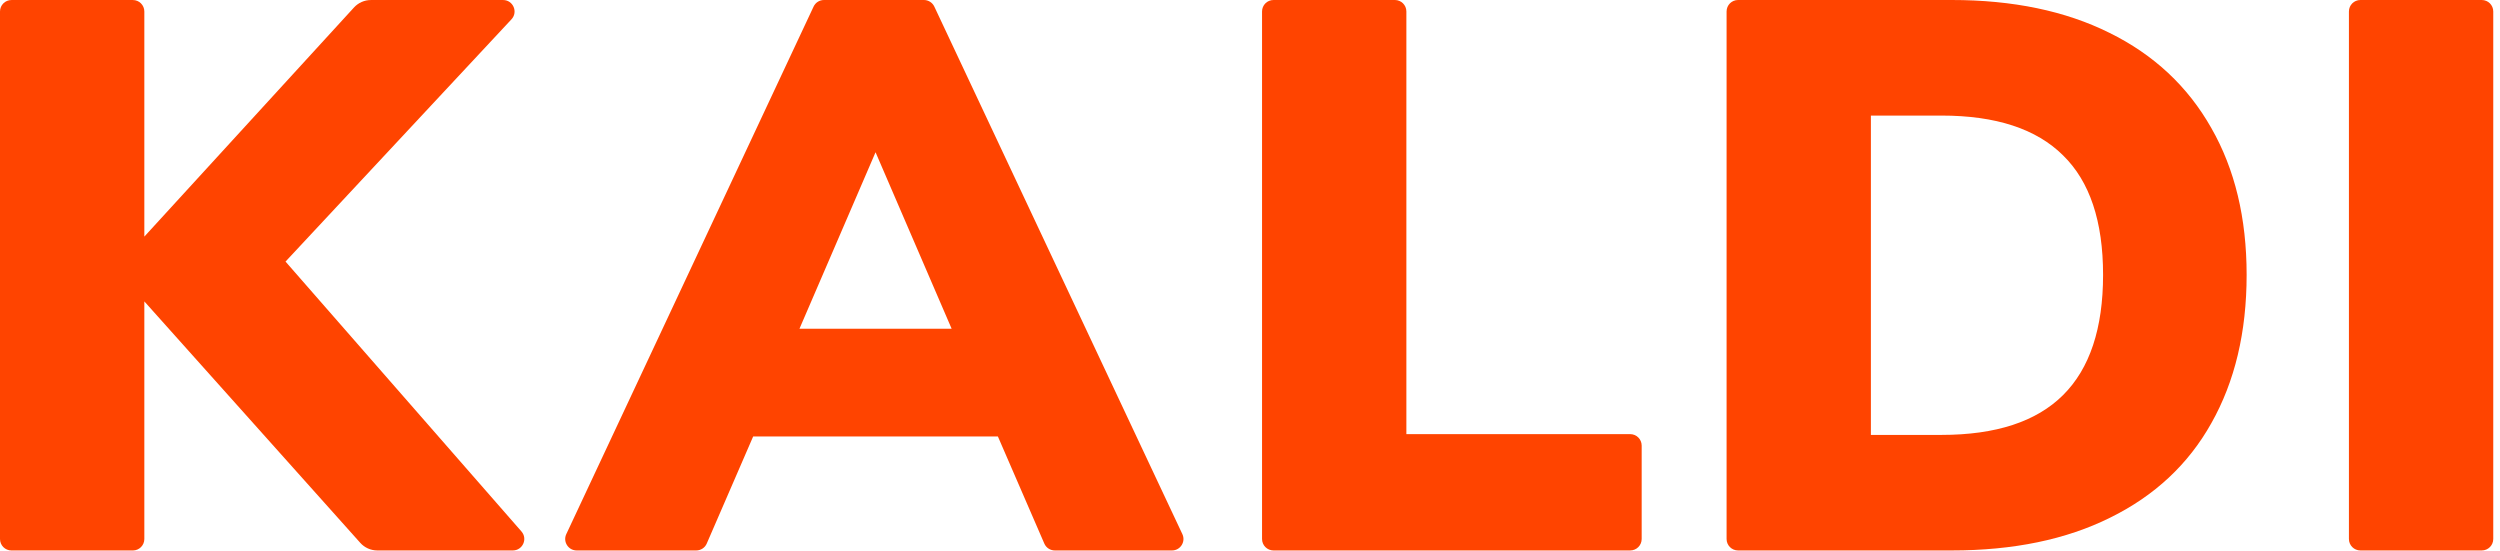
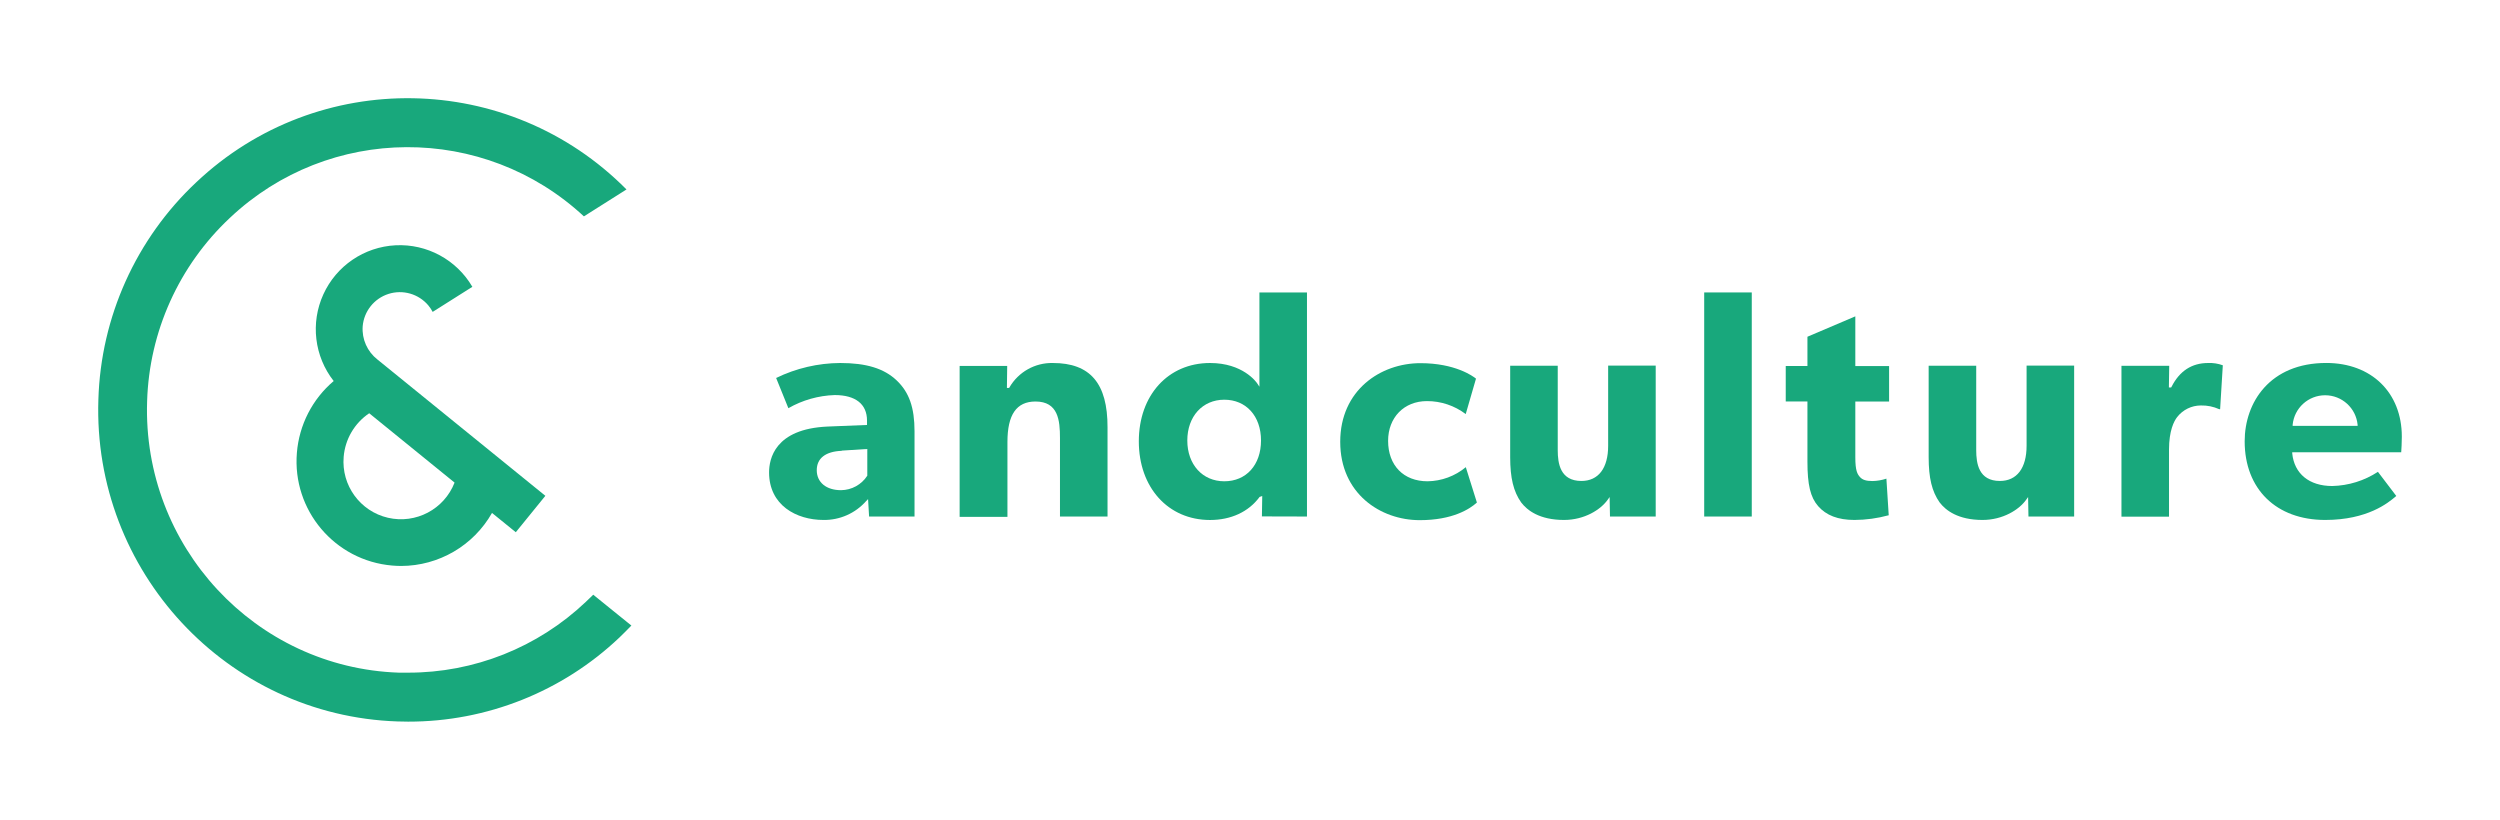
- <svg xmlns="http://www.w3.org/2000/svg" xmlns:xlink="http://www.w3.org/1999/xlink" viewBox="0 0 109 24">
-   <g transform="translate(-1470)">
-     <g style="mix-blend-mode:normal" transform="translate(1470)" fill="#f40">
-       <use xlink:href="#b" style="mix-blend-mode:normal" />
-       <use xlink:href="#c" style="mix-blend-mode:normal" />
-       <use xlink:href="#d" style="mix-blend-mode:normal" />
-       <use xlink:href="#e" style="mix-blend-mode:normal" />
-       <use xlink:href="#f" style="mix-blend-mode:normal" />
-     </g>
-   </g>
+ <svg xmlns="http://www.w3.org/2000/svg" id="Layer_1" data-name="Layer 1" viewBox="0 0 612.94 201">
  <defs>
-     <path id="b" d="M22.735 23.171c.283.323.053.829-.376.829h-5.907c-.285 0-.556-.121-.745-.333l-9.414-10.526v10.36c0 .276-.224.5-.5.5h-5.293c-.276 0-.5-.224-.5-.5v-23c0-.276.224-.5.5-.5h5.293c.276 0 .5.224.5.5v9.815l9.141-9.99c.19-.207.457-.325.738-.325h5.762c.437 0 .664.521.366.841l-9.851 10.563 10.287 11.767z" />
-     <path id="c" d="M45.991 24c-.199 0-.38-.118-.459-.301l-2.024-4.669h-10.67l-2.024 4.669c-.079.183-.259.301-.459.301h-5.212c-.366 0-.608-.381-.453-.712l10.782-23c.082-.176.259-.288.453-.288h4.358c.194 0 .37.112.453.287l10.815 23c.156.332-.086.713-.452.713h-5.108zm-11.135-9.668h6.635l-3.317-7.694-3.317 7.694z" />
-     <path id="d" d="M55.525 24c-.276 0-.5-.224-.5-.5v-23c0-.276.224-.5.5-.5h5.293c.276 0 .5.224.5.5v18.428h9.759c.276 0 .5.224.5.5v4.072c0 .276-.224.5-.5.5h-15.552z" />
-     <path id="e" d="M75.279.5c0-.276.224-.5.5-.5h9.315c2.667 0 4.959.477 6.874 1.43 1.938.953 3.42 2.338 4.446 4.153 1.026 1.793 1.539 3.926 1.539 6.4 0 2.496-.513 4.652-1.539 6.468-1.003 1.793-2.474 3.166-4.412 4.119-1.915.953-4.218 1.43-6.908 1.43h-9.315c-.276 0-.5-.224-.5-.5v-23zm9.37 18.462c2.371 0 4.138-.579 5.301-1.736 1.163-1.157 1.744-2.905 1.744-5.242 0-2.338-.581-4.074-1.744-5.209-1.163-1.157-2.93-1.736-5.301-1.736h-3.078v13.923h3.078z" />
-     <path id="f" d="M102.913 24c-.276 0-.5-.224-.5-.5v-23c0-.276.224-.5.5-.5h5.293c.276 0 .5.224.5.5v23c0 .276-.224.5-.5.5h-5.293z" />
+     <style>.cls-1{fill:#18a87c;}</style>
  </defs>
+   <path class="cls-1" d="M445.74,124.07c2,2.29,4.9,3.41,8.93,3.41a32.27,32.27,0,0,0,8.31-1.13l.09,0-.57-9a11.4,11.4,0,0,1-3.42.59c-1.56,0-2.46-.29-3.08-1s-1.12-1.53-1.12-4.8V98.44h8.28V89.75h-8.28V77.56l-11.74,5v7.18h-5.32v8.69h5.32v14.77C443.14,118.86,443.87,121.9,445.74,124.07Z" />
+   <rect class="cls-1" x="417.83" y="71.7" width="11.66" height="54.94" />
+   <path class="cls-1" d="M541.39,89c-4,0-7,1.92-9,5.87l-.07.13h-.56l.08-5.32H520.13v37h11.66V110.25c0-4.68,1.22-7,2-8a7.39,7.39,0,0,1,5.82-2.84,10.38,10.38,0,0,1,4.48.91h.23l.66-10.76A9.31,9.31,0,0,0,541.39,89Z" />
+   <path class="cls-1" d="M588.87,107.06c0-10.81-7.45-18.07-18.53-18.07-13.79,0-20,9.64-20,19.21,0,11.71,7.74,19.28,19.74,19.28,10.43,0,15.5-4.26,17.17-5.66l.26-.22-4.5-5.92a21.36,21.36,0,0,1-11.19,3.48c-5.65,0-9.32-3-9.82-8l0-.28h26.72C588.77,110.22,588.87,108.51,588.87,107.06Zm-26.77-2.64v-.26a8,8,0,0,1,15.93,0v.26Z" />
+   <path class="cls-1" d="M394.64,121.86l.09,4.78h11.21v-37H394.28v19.66c0,5.48-2.39,8.62-6.56,8.62-5.2,0-5.8-4.31-5.8-7.55V89.67H370.26v22.4c0,5.11.8,8.43,2.69,11.11,1.48,1.95,4.52,4.3,10.51,4.3,5,0,9-2.51,10.74-5Z" />
+   <path class="cls-1" d="M497.24,121.86l.09,4.78h11.2v-37H496.87v19.66c0,5.48-2.39,8.62-6.55,8.62-5.2,0-5.8-4.31-5.8-7.55V89.67H472.86v22.4c0,5.11.8,8.43,2.69,11.11,1.48,1.95,4.52,4.3,10.51,4.3,5,0,9-2.51,10.74-5Z" />
+   <path class="cls-1" d="M201.9,127.48a13.66,13.66,0,0,0,10.43-4.6l.5-.51.25,4.27h11.14V105.76c0-5.84-1.31-9.58-4.4-12.51S212.36,89,206,89a36.35,36.35,0,0,0-15.71,3.67l3,7.41a24.43,24.43,0,0,1,11.36-3.22c5.11,0,7.92,2.22,7.92,6.25v1.08l-9.66.39c-13,.57-14.35,8-14.35,11.23C188.55,123.87,195.25,127.48,201.9,127.48Zm4.47-17,6.27-.4v6.49l0,.06a7.75,7.75,0,0,1-6.44,3.55c-3.62,0-5.95-1.92-5.95-4.89S202.45,110.69,206.37,110.53Z" />
+   <path class="cls-1" d="M253.88,98.44c5.56,0,6,4.61,6,8.92v19.28h11.66V104.77C271.57,94,267.3,89,258.14,89a12,12,0,0,0-10.66,6l-.07.12h-.54l.07-5.4H235.28v37H247V108.35C247,101.68,249.21,98.44,253.88,98.44Z" />
+   <path class="cls-1" d="M350,118c-5.88,0-9.67-3.89-9.67-9.91,0-5.74,3.91-9.75,9.52-9.75a15.7,15.7,0,0,1,9.51,3.18l2.52-8.69c-.75-.61-5.12-3.79-13.63-3.79-9.77,0-19.66,6.62-19.66,19.28s9.82,19.21,19.51,19.21c8,0,12.22-2.7,14-4.32l-2.72-8.67A15,15,0,0,1,350,118Z" />
+   <path class="cls-1" d="M320.44,126.64V71.7H308.78V94.81l-.46-.69C308,93.6,304.67,89,296.67,89c-10.28,0-17.46,7.9-17.46,19.21s7.18,19.28,17.46,19.28c5.14,0,9.44-2,12.11-5.6l.05-.06.64-.22-.08,5ZM300.17,118c-5.34,0-9.07-4.1-9.07-10s3.73-10,9.07-10,9,4,9,10S305.54,118,300.17,118Z" />
+   <path class="cls-1" d="M72.79,111a25.63,25.63,0,0,0,23.37,27.66c.73.06,1.46.1,2.19.1a25.69,25.69,0,0,0,22.28-13l5.83,4.73,7.25-8.93c-13.86-11.24-40.29-32.69-41.15-33.4A9.46,9.46,0,0,1,88.92,80,9.14,9.14,0,0,1,105,74.86a9.06,9.06,0,0,1,1.08,1.61l9.73-6.15a20.6,20.6,0,1,0-34,23.1A25.78,25.78,0,0,0,72.79,111Zm11.47,1a14.3,14.3,0,0,1,6.26-10.68l20.93,17a14.1,14.1,0,0,1-27.19-6.31Z" />
+   <path class="cls-1" d="M145.45,145.81c-.61.62-1.19,1.16-1.83,1.76A63.17,63.17,0,0,1,100,164.92c-.73,0-1.46,0-2.2,0-35.22-1.19-62.91-31-61.73-66.54A64.28,64.28,0,0,1,56.35,53.43a63.48,63.48,0,0,1,86.81-.38l10.44-6.6A75.49,75.49,0,0,0,48.12,44.69a76.16,76.16,0,0,0-24,53.25c-1.4,42.11,31.49,77.53,73.33,78.94.87,0,1.74.05,2.61.05a75.1,75.1,0,0,0,51.8-20.62c1-1,2-1.93,2.94-2.94C154.29,153,146,146.23,145.45,145.81Z" />
</svg>
